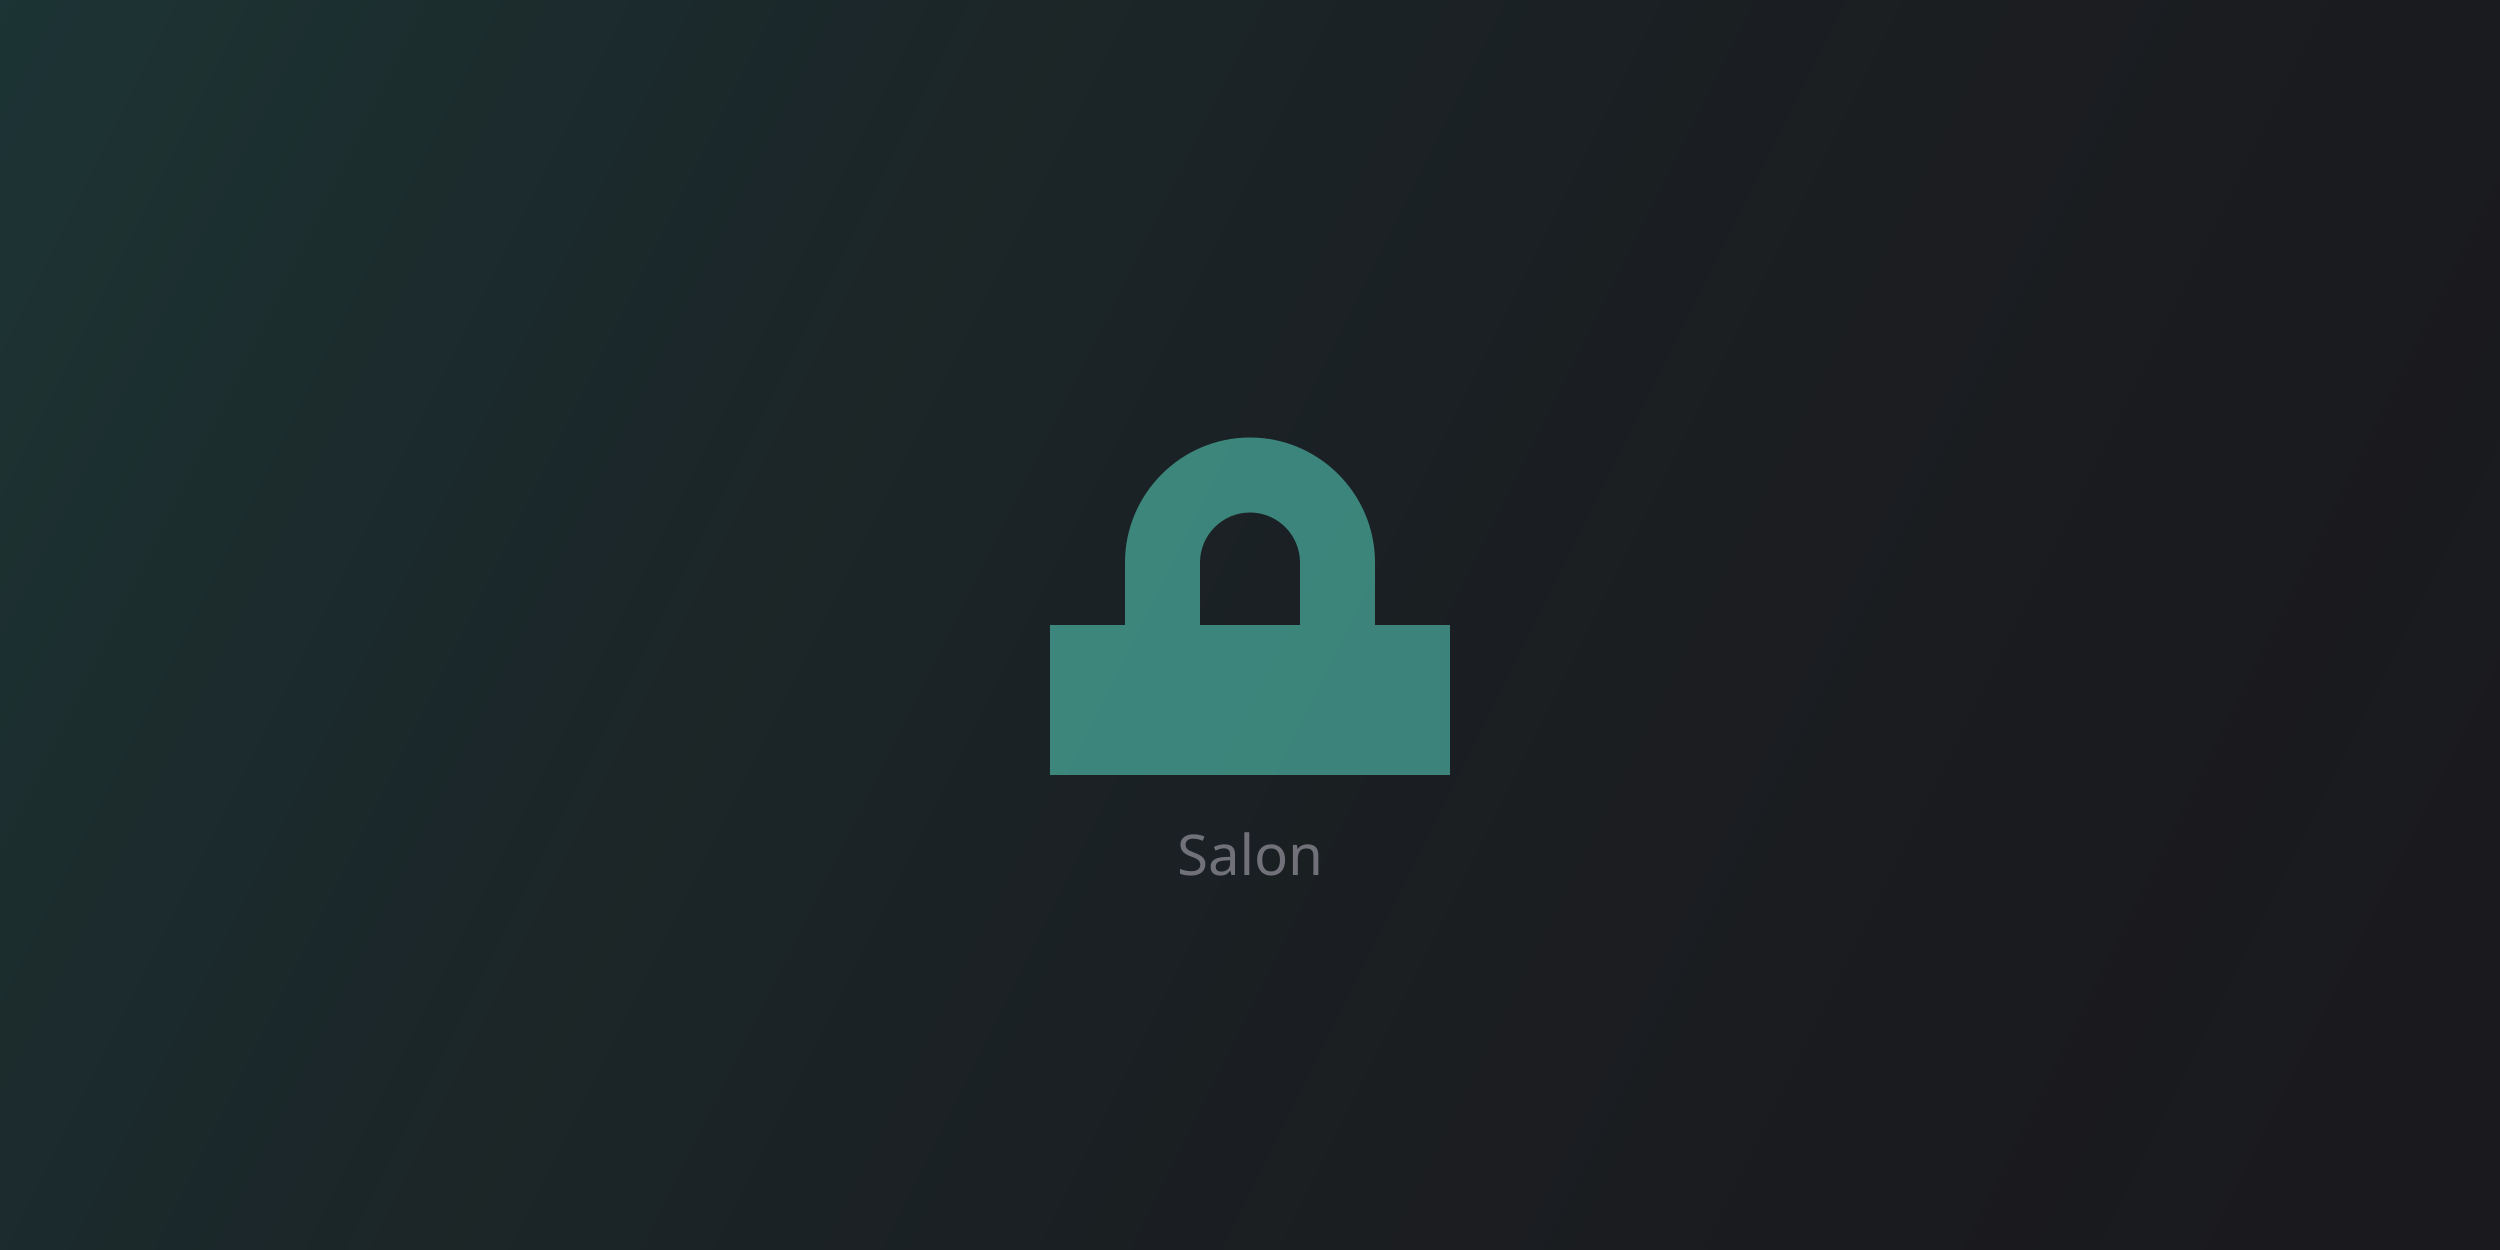
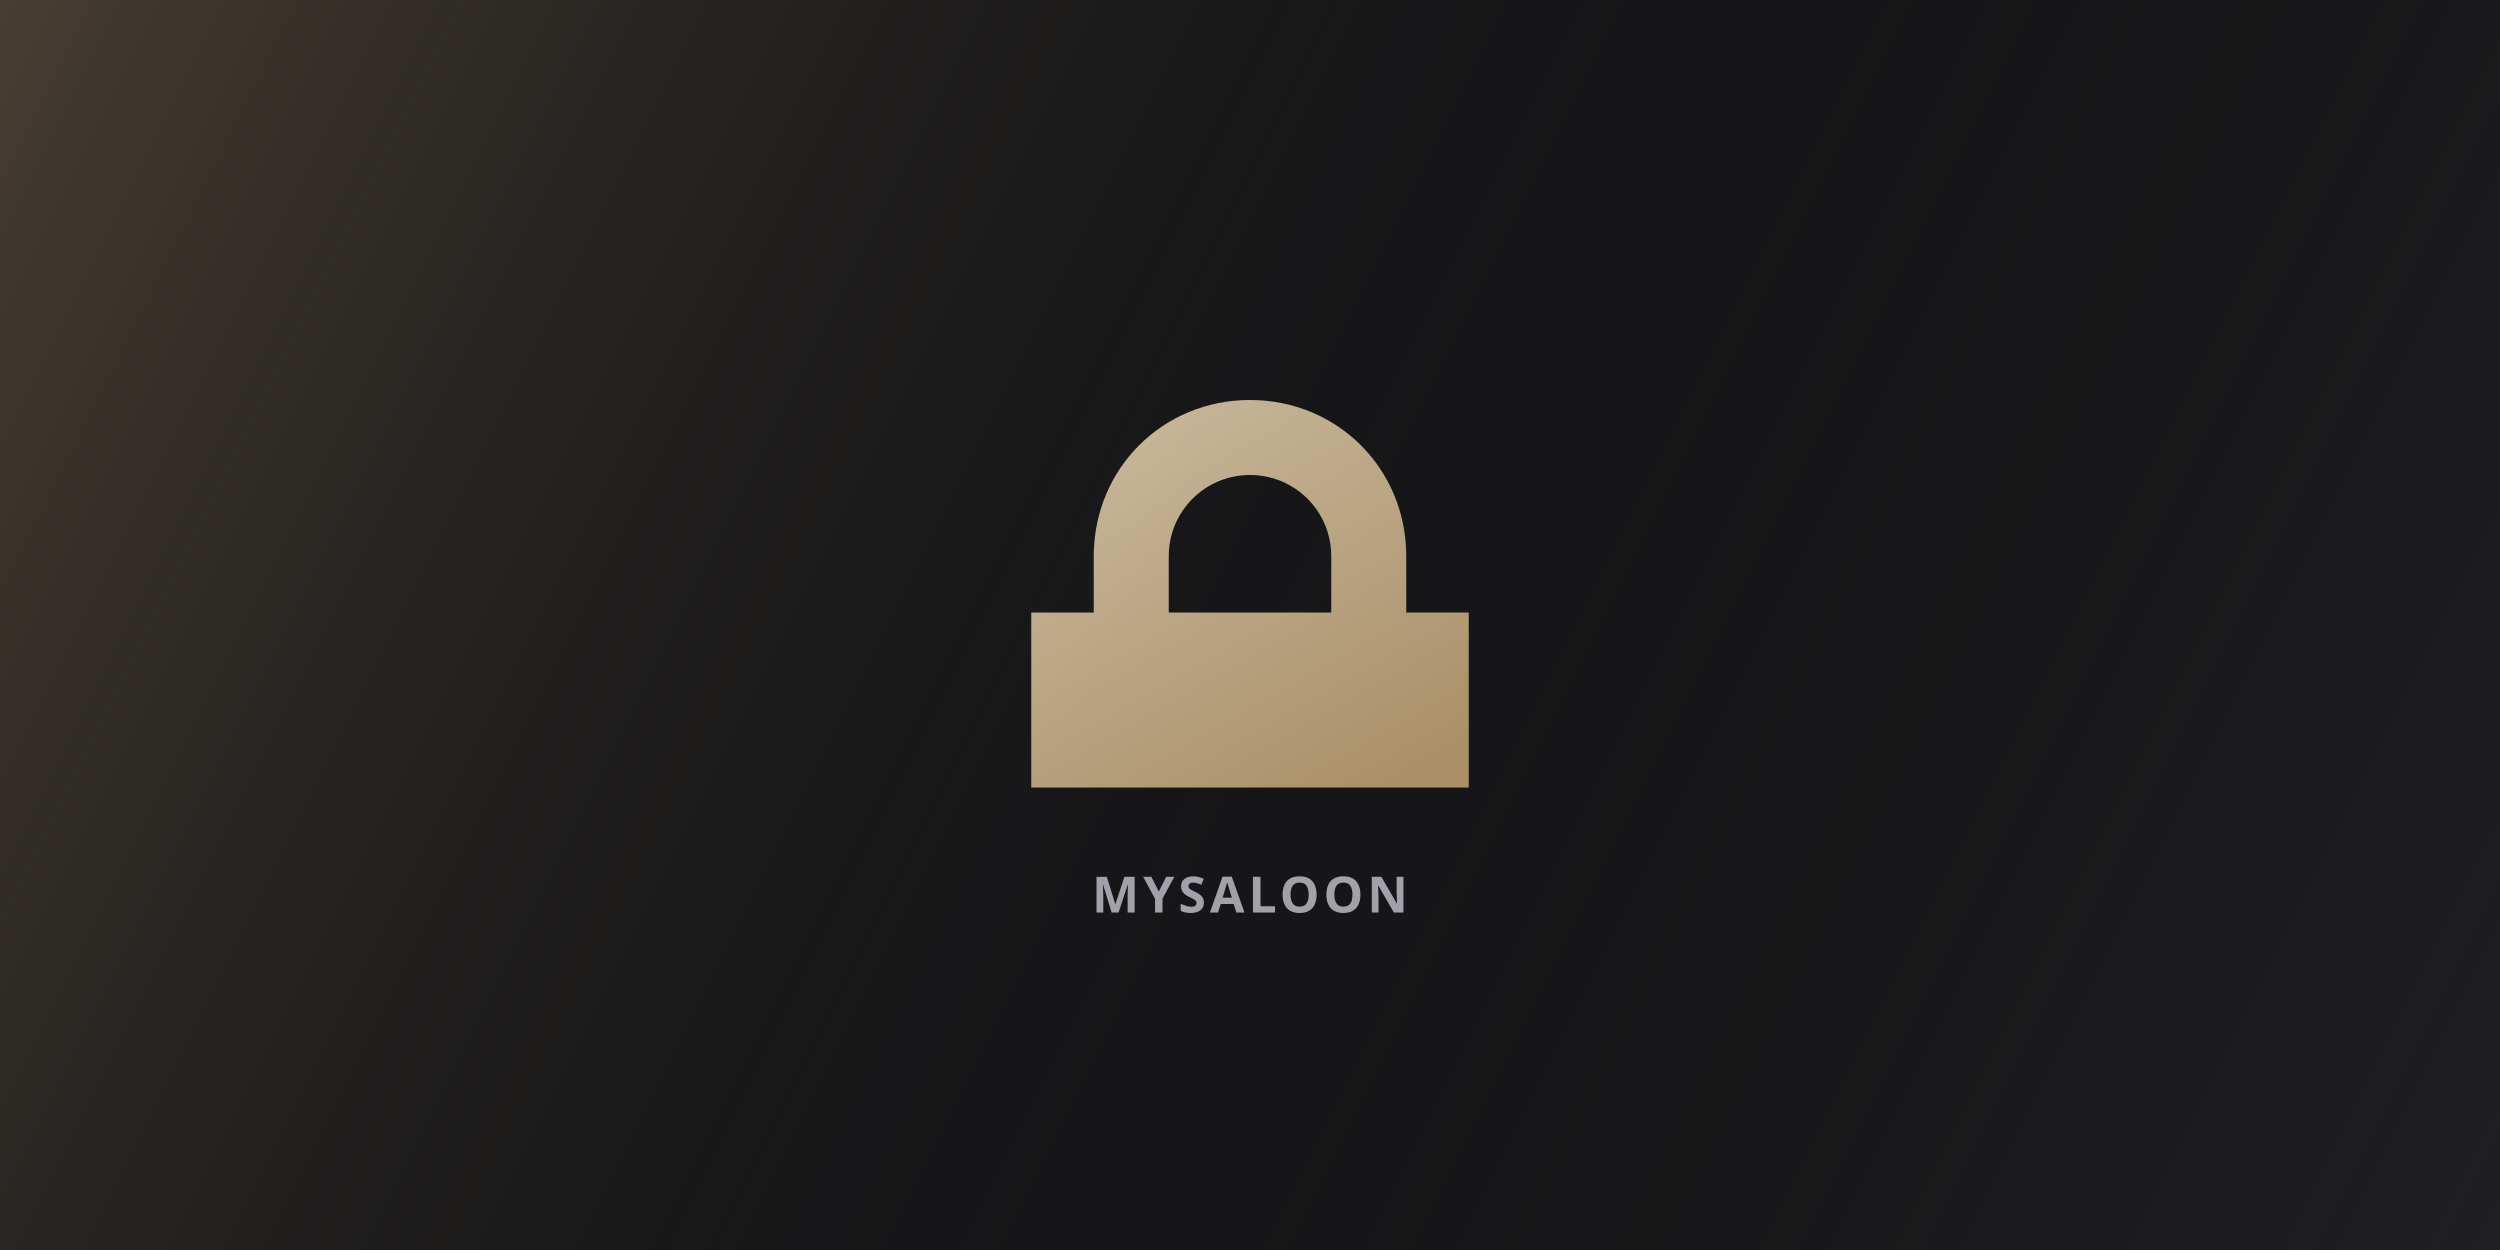
<svg xmlns="http://www.w3.org/2000/svg" width="800" height="400" viewBox="0 0 800 400" fill="none">
-   <rect width="800" height="400" fill="#1a1a1e" />
-   <rect x="0" y="0" width="800" height="400" fill="url(#g)" opacity="0.4" />
+   <rect width="800" height="400" fill="#161618" />
  <defs>
    <linearGradient id="g" x1="0" y1="0" x2="800" y2="400" gradientUnits="userSpaceOnUse">
-       <stop stop-color="#2dd4bf" stop-opacity="0.35" />
-       <stop offset="1" stop-color="#1a1a1e" stop-opacity="0" />
+       <stop stop-color="#c4a574" stop-opacity="0.28" />
+       <stop offset="0.55" stop-color="#161618" stop-opacity="0" />
+       <stop offset="1" stop-color="#2a2a2e" stop-opacity="0.5" />
+     </linearGradient>
+     <linearGradient id="icon" x1="360" y1="120" x2="440" y2="260" gradientUnits="userSpaceOnUse">
+       <stop stop-color="#e8d5b5" />
+       <stop offset="1" stop-color="#c4a574" />
    </linearGradient>
  </defs>
-   <path d="M400 140c-22 0-40 18-40 40v20h-24v48h128v-48h-24v-20c0-22-18-40-40-40zm0 24c8.8 0 16 7.2 16 16v20h-32v-20c0-8.8 7.2-16 16-16z" fill="#5eead4" fill-opacity="0.5" />
-   <text x="400" y="280" text-anchor="middle" fill="#71717a" font-family="system-ui,sans-serif" font-size="18">Salon</text>
+   <rect width="800" height="400" fill="url(#g)" />
+   <path d="M400 128c-28 0-50 22-50 50v18h-20v56h140v-56h-20v-18c0-28-22-50-50-50zm0 24c14.4 0 26 11.6 26 26v18h-52v-18c0-14.4 11.6-26 26-26z" fill="url(#icon)" fill-opacity="0.85" />
+   <text x="400" y="292" text-anchor="middle" fill="#a1a1aa" font-family="system-ui,sans-serif" font-size="16" font-weight="600" letter-spacing="0.08em">MYSALOON</text>
</svg>
